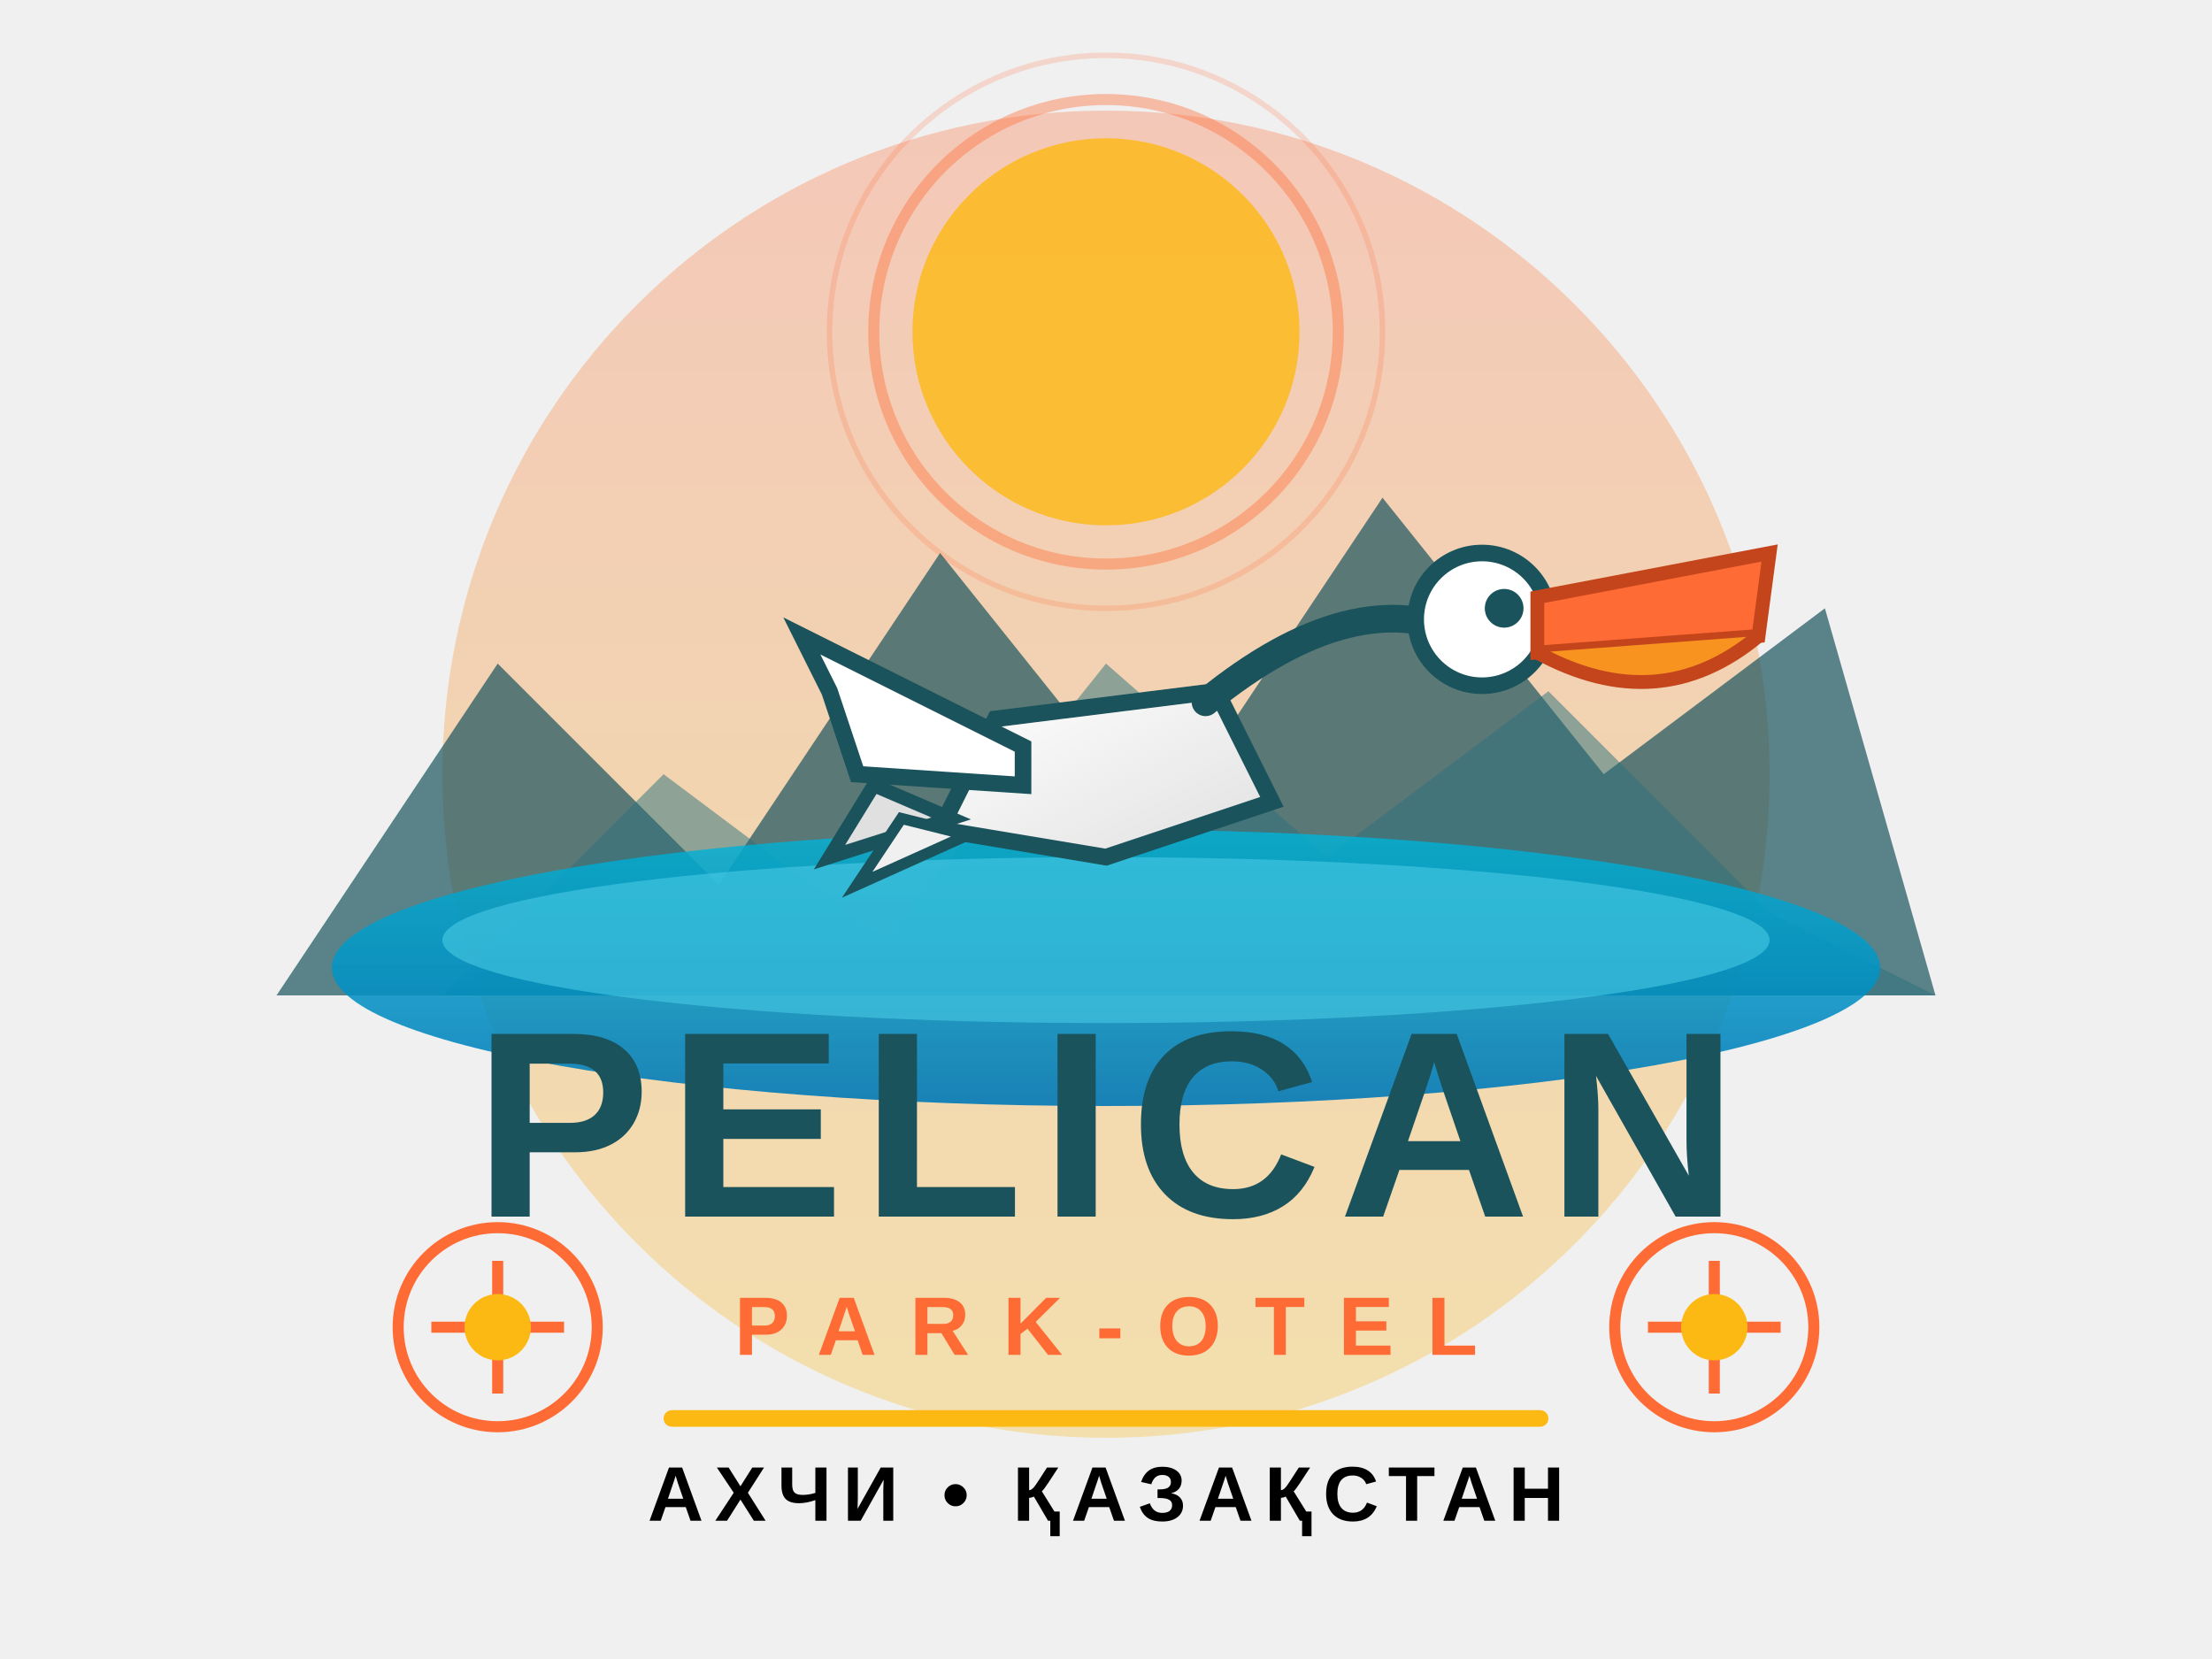
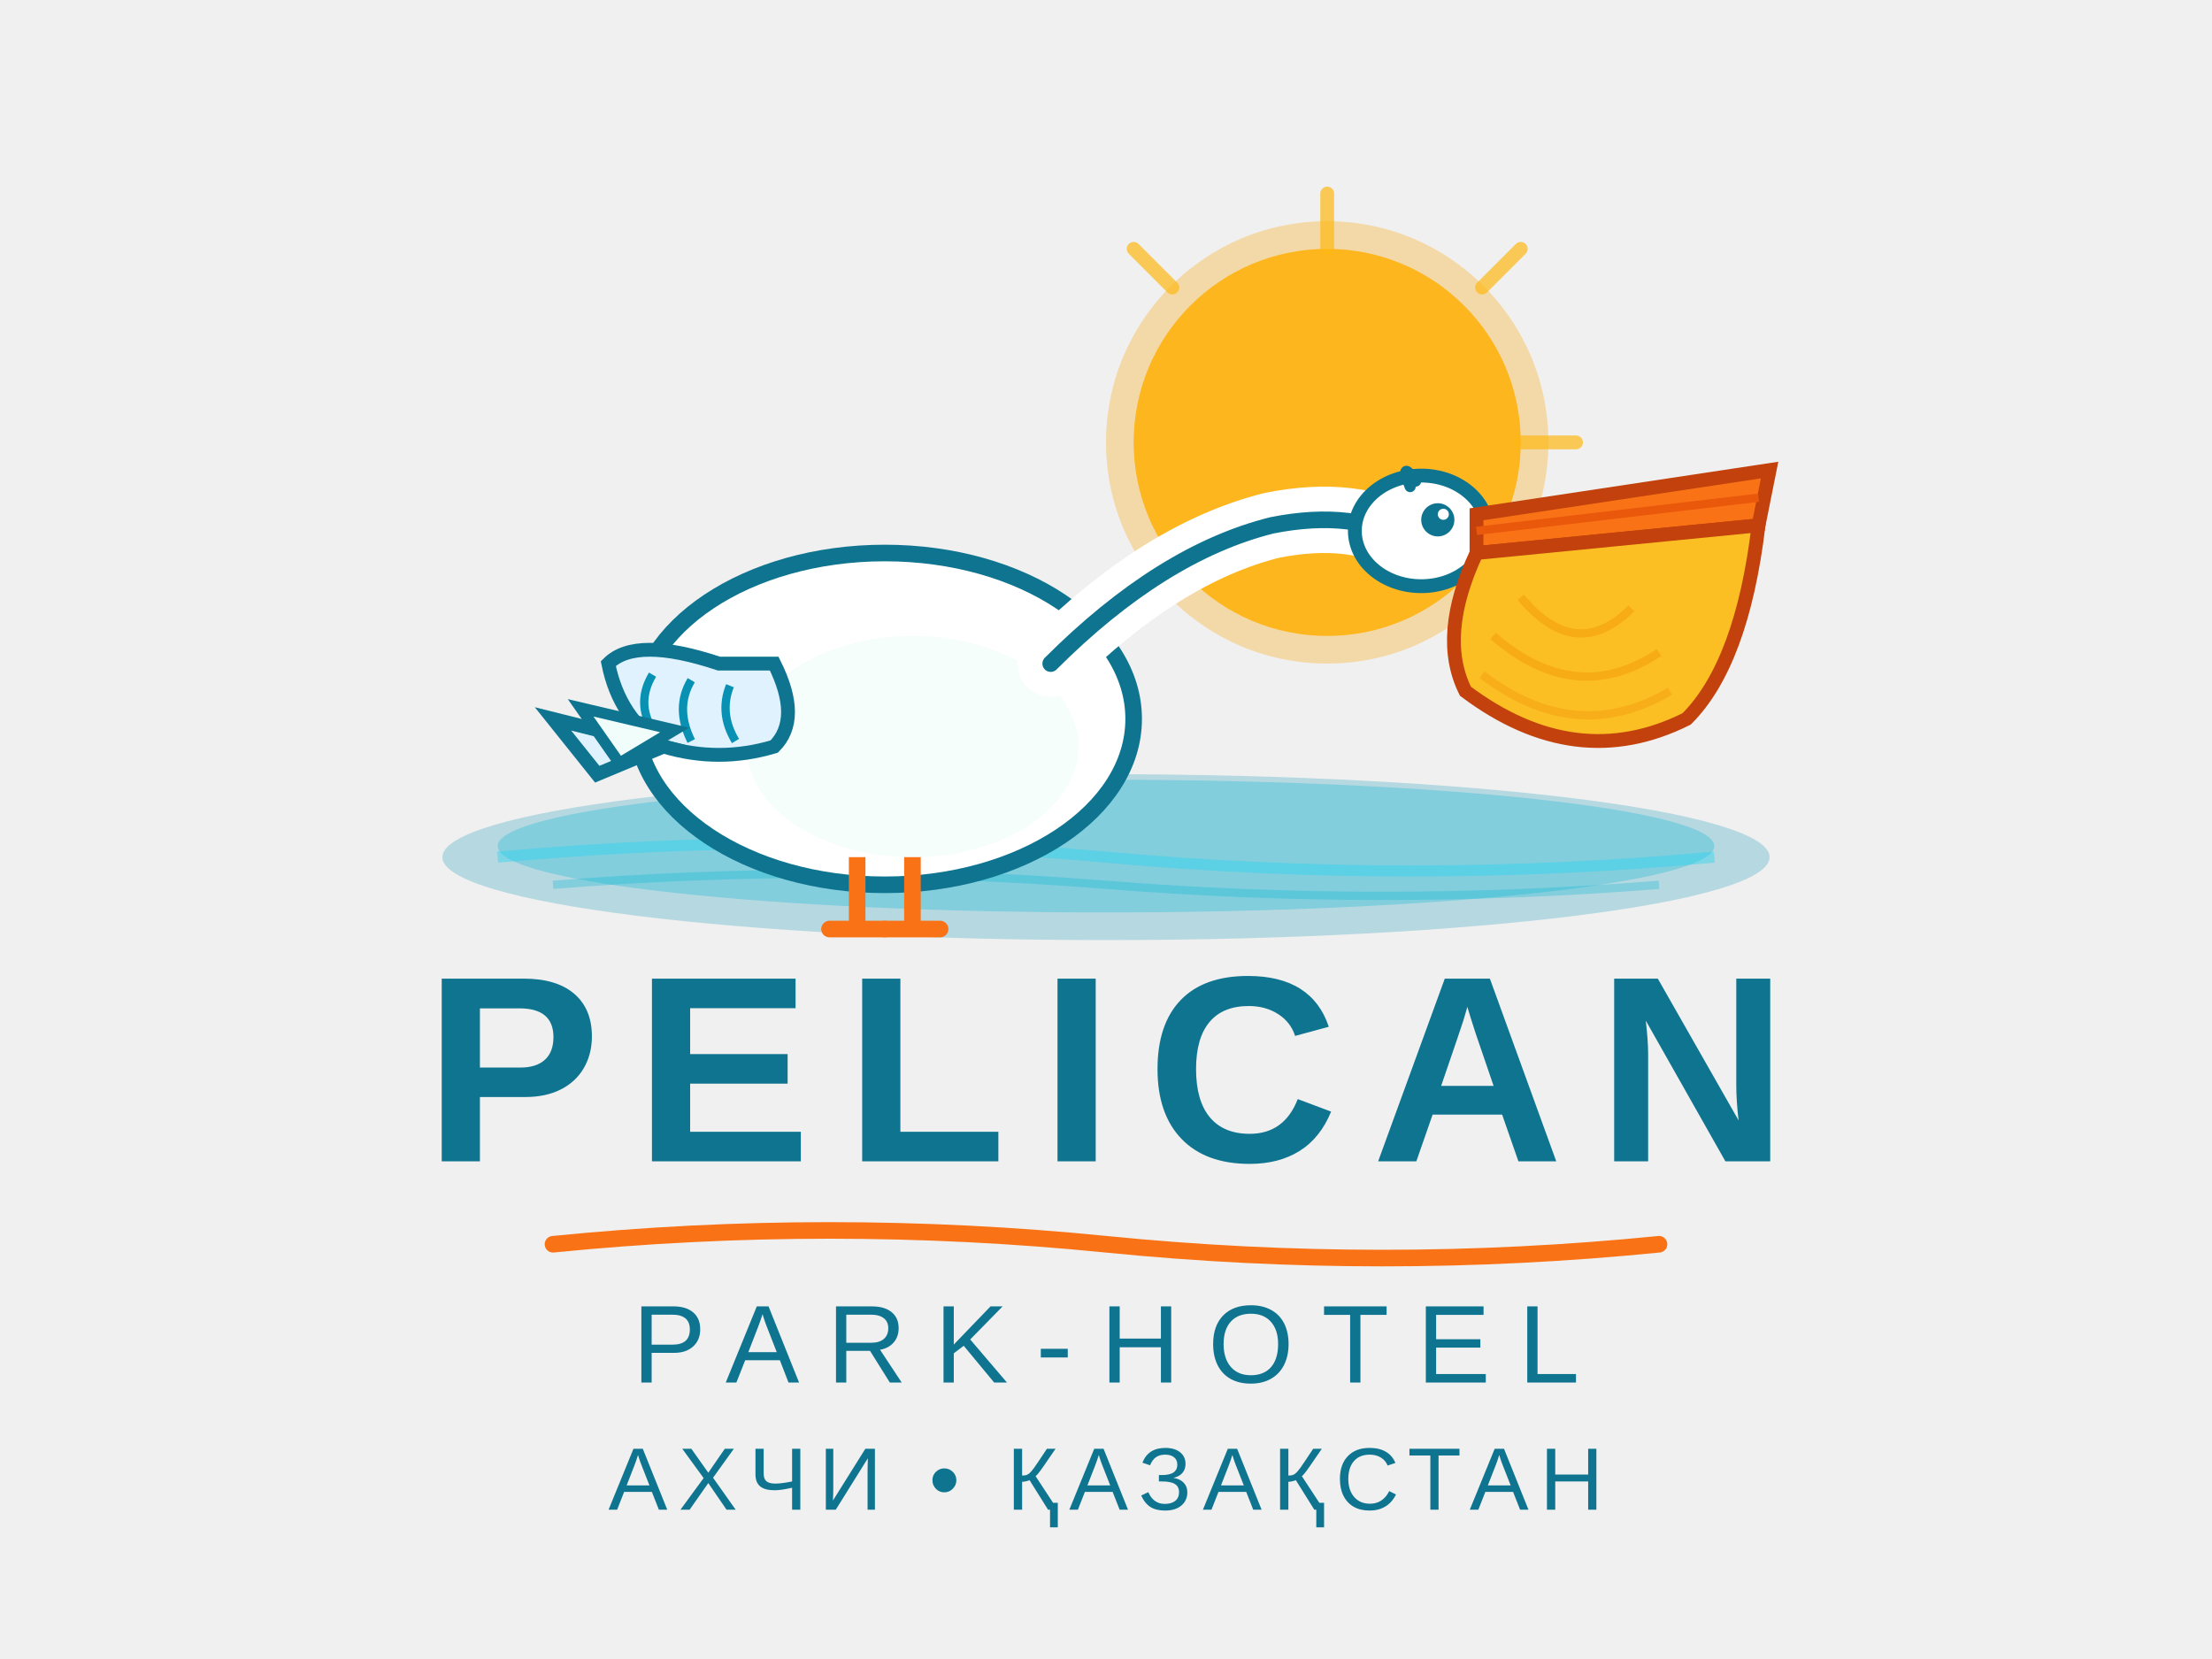
<svg xmlns="http://www.w3.org/2000/svg" viewBox="0 0 400 300">
  <defs>
-     <linearGradient id="skyGrad" x1="0%" y1="0%" x2="0%" y2="100%">
-       <stop offset="0%" style="stop-color:#FF6B35;stop-opacity:1" />
-       <stop offset="50%" style="stop-color:#F7931E;stop-opacity:1" />
-       <stop offset="100%" style="stop-color:#FDB913;stop-opacity:1" />
-     </linearGradient>
-     <linearGradient id="pelicanGrad" x1="0%" y1="0%" x2="100%" y2="100%">
-       <stop offset="0%" style="stop-color:#FFFFFF;stop-opacity:1" />
-       <stop offset="100%" style="stop-color:#E0E0E0;stop-opacity:1" />
-     </linearGradient>
-     <linearGradient id="waterGrad" x1="0%" y1="0%" x2="0%" y2="100%">
-       <stop offset="0%" style="stop-color:#00B4D8;stop-opacity:0.8" />
-       <stop offset="100%" style="stop-color:#0077B6;stop-opacity:0.9" />
+     <linearGradient id="seaBlue" x1="0%" y1="0%" x2="0%" y2="100%">
+       <stop offset="0%" style="stop-color:#0891B2;stop-opacity:1" />
+       <stop offset="100%" style="stop-color:#0E7490;stop-opacity:1" />
    </linearGradient>
  </defs>
-   <circle cx="200" cy="140" r="120" fill="url(#skyGrad)" opacity="0.3" />
-   <circle cx="200" cy="60" r="35" fill="#FDB913" opacity="0.8" />
-   <circle cx="200" cy="60" r="42" fill="none" stroke="#FF6B35" stroke-width="2" opacity="0.4" />
-   <circle cx="200" cy="60" r="50" fill="none" stroke="#FF6B35" stroke-width="1" opacity="0.2" />
-   <path d="M 50 180 L 90 120 L 130 160 L 170 100 L 210 150 L 250 90 L 290 140 L 330 110 L 350 180 Z" fill="#1A535C" opacity="0.7" />
-   <path d="M 80 180 L 120 140 L 160 170 L 200 120 L 240 155 L 280 125 L 320 165 L 350 180 Z" fill="#2A6F7C" opacity="0.5" />
-   <ellipse cx="200" cy="175" rx="140" ry="25" fill="url(#waterGrad)" />
-   <ellipse cx="200" cy="170" rx="120" ry="15" fill="#48CAE4" opacity="0.6" />
-   <path d="M 180 130 L 220 125 L 230 145 L 200 155 L 170 150 Z" fill="url(#pelicanGrad)" stroke="#1A535C" stroke-width="3" />
-   <path d="M 185 135 L 145 115 L 150 125 L 155 140 L 185 142 Z" fill="#FFFFFF" stroke="#1A535C" stroke-width="3" />
-   <path d="M 218 127 Q 245 105 265 115" stroke="#1A535C" stroke-width="5" fill="none" stroke-linecap="round" />
-   <circle cx="268" cy="112" r="12" fill="#FFFFFF" stroke="#1A535C" stroke-width="3" />
-   <path d="M 278 108 L 320 100 L 318 115 L 278 118 Z" fill="#FF6B35" stroke="#C4451C" stroke-width="2.5" />
-   <path d="M 278 118 Q 300 130 318 115" fill="#F7931E" stroke="#C4451C" stroke-width="2.5" />
-   <circle cx="272" cy="110" r="3.5" fill="#1A535C" />
-   <path d="M 172 148 L 150 155 L 158 142 Z" fill="#E0E0E0" stroke="#1A535C" stroke-width="2.5" />
-   <path d="M 175 151 L 155 160 L 163 148 Z" fill="#F0F0F0" stroke="#1A535C" stroke-width="2" />
-   <circle cx="90" cy="240" r="18" fill="none" stroke="#FF6B35" stroke-width="2" />
-   <path d="M 90 228 L 90 252 M 78 240 L 102 240" stroke="#FF6B35" stroke-width="2" />
-   <circle cx="90" cy="240" r="6" fill="#FDB913" />
-   <circle cx="310" cy="240" r="18" fill="none" stroke="#FF6B35" stroke-width="2" />
-   <path d="M 310 228 L 310 252 M 298 240 L 322 240" stroke="#FF6B35" stroke-width="2" />
-   <circle cx="310" cy="240" r="6" fill="#FDB913" />
-   <text x="200" y="220" font-family="Arial, sans-serif" font-size="48" font-weight="900" fill="#1A535C" text-anchor="middle" letter-spacing="3">PELICAN</text>
-   <text x="200" y="245" font-family="Arial, sans-serif" font-size="15" font-weight="600" fill="#FF6B35" text-anchor="middle" letter-spacing="6">PARK-OTEL</text>
-   <rect x="120" y="255" width="160" height="3" fill="#FDB913" rx="1.5" />
-   <text x="200" y="275" font-family="Arial, sans-serif" font-size="14" font-weight="600" fill="black" text-anchor="middle" letter-spacing="2">АХЧИ • ҚАЗАҚСТАН</text>
+   <circle cx="240" cy="80" r="35" fill="#FDB813" opacity="0.9" />
+   <circle cx="240" cy="80" r="40" fill="#FFA500" opacity="0.3" />
+   <line x1="240" y1="35" x2="240" y2="45" stroke="#FDB813" stroke-width="2.5" stroke-linecap="round" opacity="0.7" />
+   <line x1="275" y1="80" x2="285" y2="80" stroke="#FDB813" stroke-width="2.5" stroke-linecap="round" opacity="0.7" />
+   <line x1="268" y1="52" x2="275" y2="45" stroke="#FDB813" stroke-width="2.5" stroke-linecap="round" opacity="0.7" />
+   <line x1="268" y1="108" x2="275" y2="115" stroke="#FDB813" stroke-width="2.5" stroke-linecap="round" opacity="0.7" />
+   <line x1="212" y1="52" x2="205" y2="45" stroke="#FDB813" stroke-width="2.5" stroke-linecap="round" opacity="0.7" />
+   <ellipse cx="200" cy="155" rx="120" ry="15" fill="#0891B2" opacity="0.25" />
+   <ellipse cx="200" cy="153" rx="110" ry="12" fill="#06B6D4" opacity="0.3" />
+   <path d="M 90 155 Q 145 150 200 155 Q 255 160 310 155" stroke="#22D3EE" stroke-width="2" fill="none" opacity="0.4" />
+   <path d="M 100 160 Q 150 156 200 160 Q 250 164 300 160" stroke="#06B6D4" stroke-width="1.5" fill="none" opacity="0.3" />
+   <ellipse cx="160" cy="130" rx="45" ry="30" fill="#FFFFFF" stroke="#0E7490" stroke-width="3" />
+   <ellipse cx="165" cy="135" rx="30" ry="20" fill="#F0FDFA" opacity="0.6" />
+   <path d="M 130 120 Q 115 115 110 120 Q 112 130 120 135 Q 130 138 140 135 Q 145 130 140 120 Z" fill="#E0F2FE" stroke="#0E7490" stroke-width="2.5" />
+   <path d="M 118 122 Q 115 127 118 132" stroke="#0891B2" stroke-width="1.5" fill="none" />
+   <path d="M 125 123 Q 122 128 125 134" stroke="#0891B2" stroke-width="1.5" fill="none" />
+   <path d="M 132 124 Q 130 129 133 134" stroke="#0891B2" stroke-width="1.5" fill="none" />
+   <path d="M 190 120 Q 210 100 230 95 Q 245 92 255 98" stroke="#FFFFFF" stroke-width="12" fill="none" stroke-linecap="round" />
+   <path d="M 190 120 Q 210 100 230 95 Q 245 92 255 98" stroke="#0E7490" stroke-width="3" fill="none" stroke-linecap="round" />
+   <ellipse cx="257" cy="96" rx="12" ry="10" fill="#FFFFFF" stroke="#0E7490" stroke-width="2.5" />
+   <circle cx="260" cy="94" r="3" fill="#0E7490" />
+   <circle cx="261" cy="93" r="1" fill="#FFFFFF" />
+   <path d="M 255 88 Q 253 83 256 87" stroke="#0E7490" stroke-width="2" fill="none" stroke-linecap="round" />
+   <path d="M 267 93 L 320 85 L 318 95 L 267 100 Z" fill="#F97316" stroke="#C2410C" stroke-width="2.5" />
+   <line x1="267" y1="96" x2="318" y2="90" stroke="#EA580C" stroke-width="1.5" />
+   <path d="M 267 100 Q 260 115 265 125 Q 285 140 305 130 Q 315 120 318 95 Z" fill="#FBBF24" stroke="#C2410C" stroke-width="2.5" />
+   <path d="M 275 108 Q 285 120 295 110" stroke="#F59E0B" stroke-width="1.5" fill="none" opacity="0.6" />
+   <path d="M 270 115 Q 285 128 300 118" stroke="#F59E0B" stroke-width="1.5" fill="none" opacity="0.6" />
+   <path d="M 268 122 Q 285 135 302 125" stroke="#F59E0B" stroke-width="1.5" fill="none" opacity="0.5" />
+   <path d="M 120 135 L 100 130 L 108 140 Z" fill="#E0F2FE" stroke="#0E7490" stroke-width="2.5" />
+   <path d="M 122 132 L 105 128 L 112 138 Z" fill="#F0FDFA" stroke="#0E7490" stroke-width="2" />
+   <line x1="155" y1="155" x2="155" y2="168" stroke="#F97316" stroke-width="3" />
+   <line x1="165" y1="155" x2="165" y2="168" stroke="#F97316" stroke-width="3" />
+   <path d="M 150 168 L 160 168" stroke="#F97316" stroke-width="3" stroke-linecap="round" />
+   <path d="M 160 168 L 170 168" stroke="#F97316" stroke-width="3" stroke-linecap="round" />
+   <text x="200" y="210" font-family="Arial, sans-serif" font-size="48" font-weight="700" fill="#0E7490" text-anchor="middle" letter-spacing="6">PELICAN</text>
+   <path d="M 100 225 Q 150 220 200 225 Q 250 230 300 225" stroke="#F97316" stroke-width="3" fill="none" stroke-linecap="round" />
+   <text x="200" y="250" font-family="Arial, sans-serif" font-size="20" font-weight="500" fill="#0E7490" text-anchor="middle" letter-spacing="5">PARK-HOTEL</text>
+   <text x="200" y="273" font-family="Arial, sans-serif" font-size="16" font-weight="400" fill="#0E7490" text-anchor="middle" letter-spacing="2">АХЧИ • ҚАЗАҚСТАН</text>
</svg>
